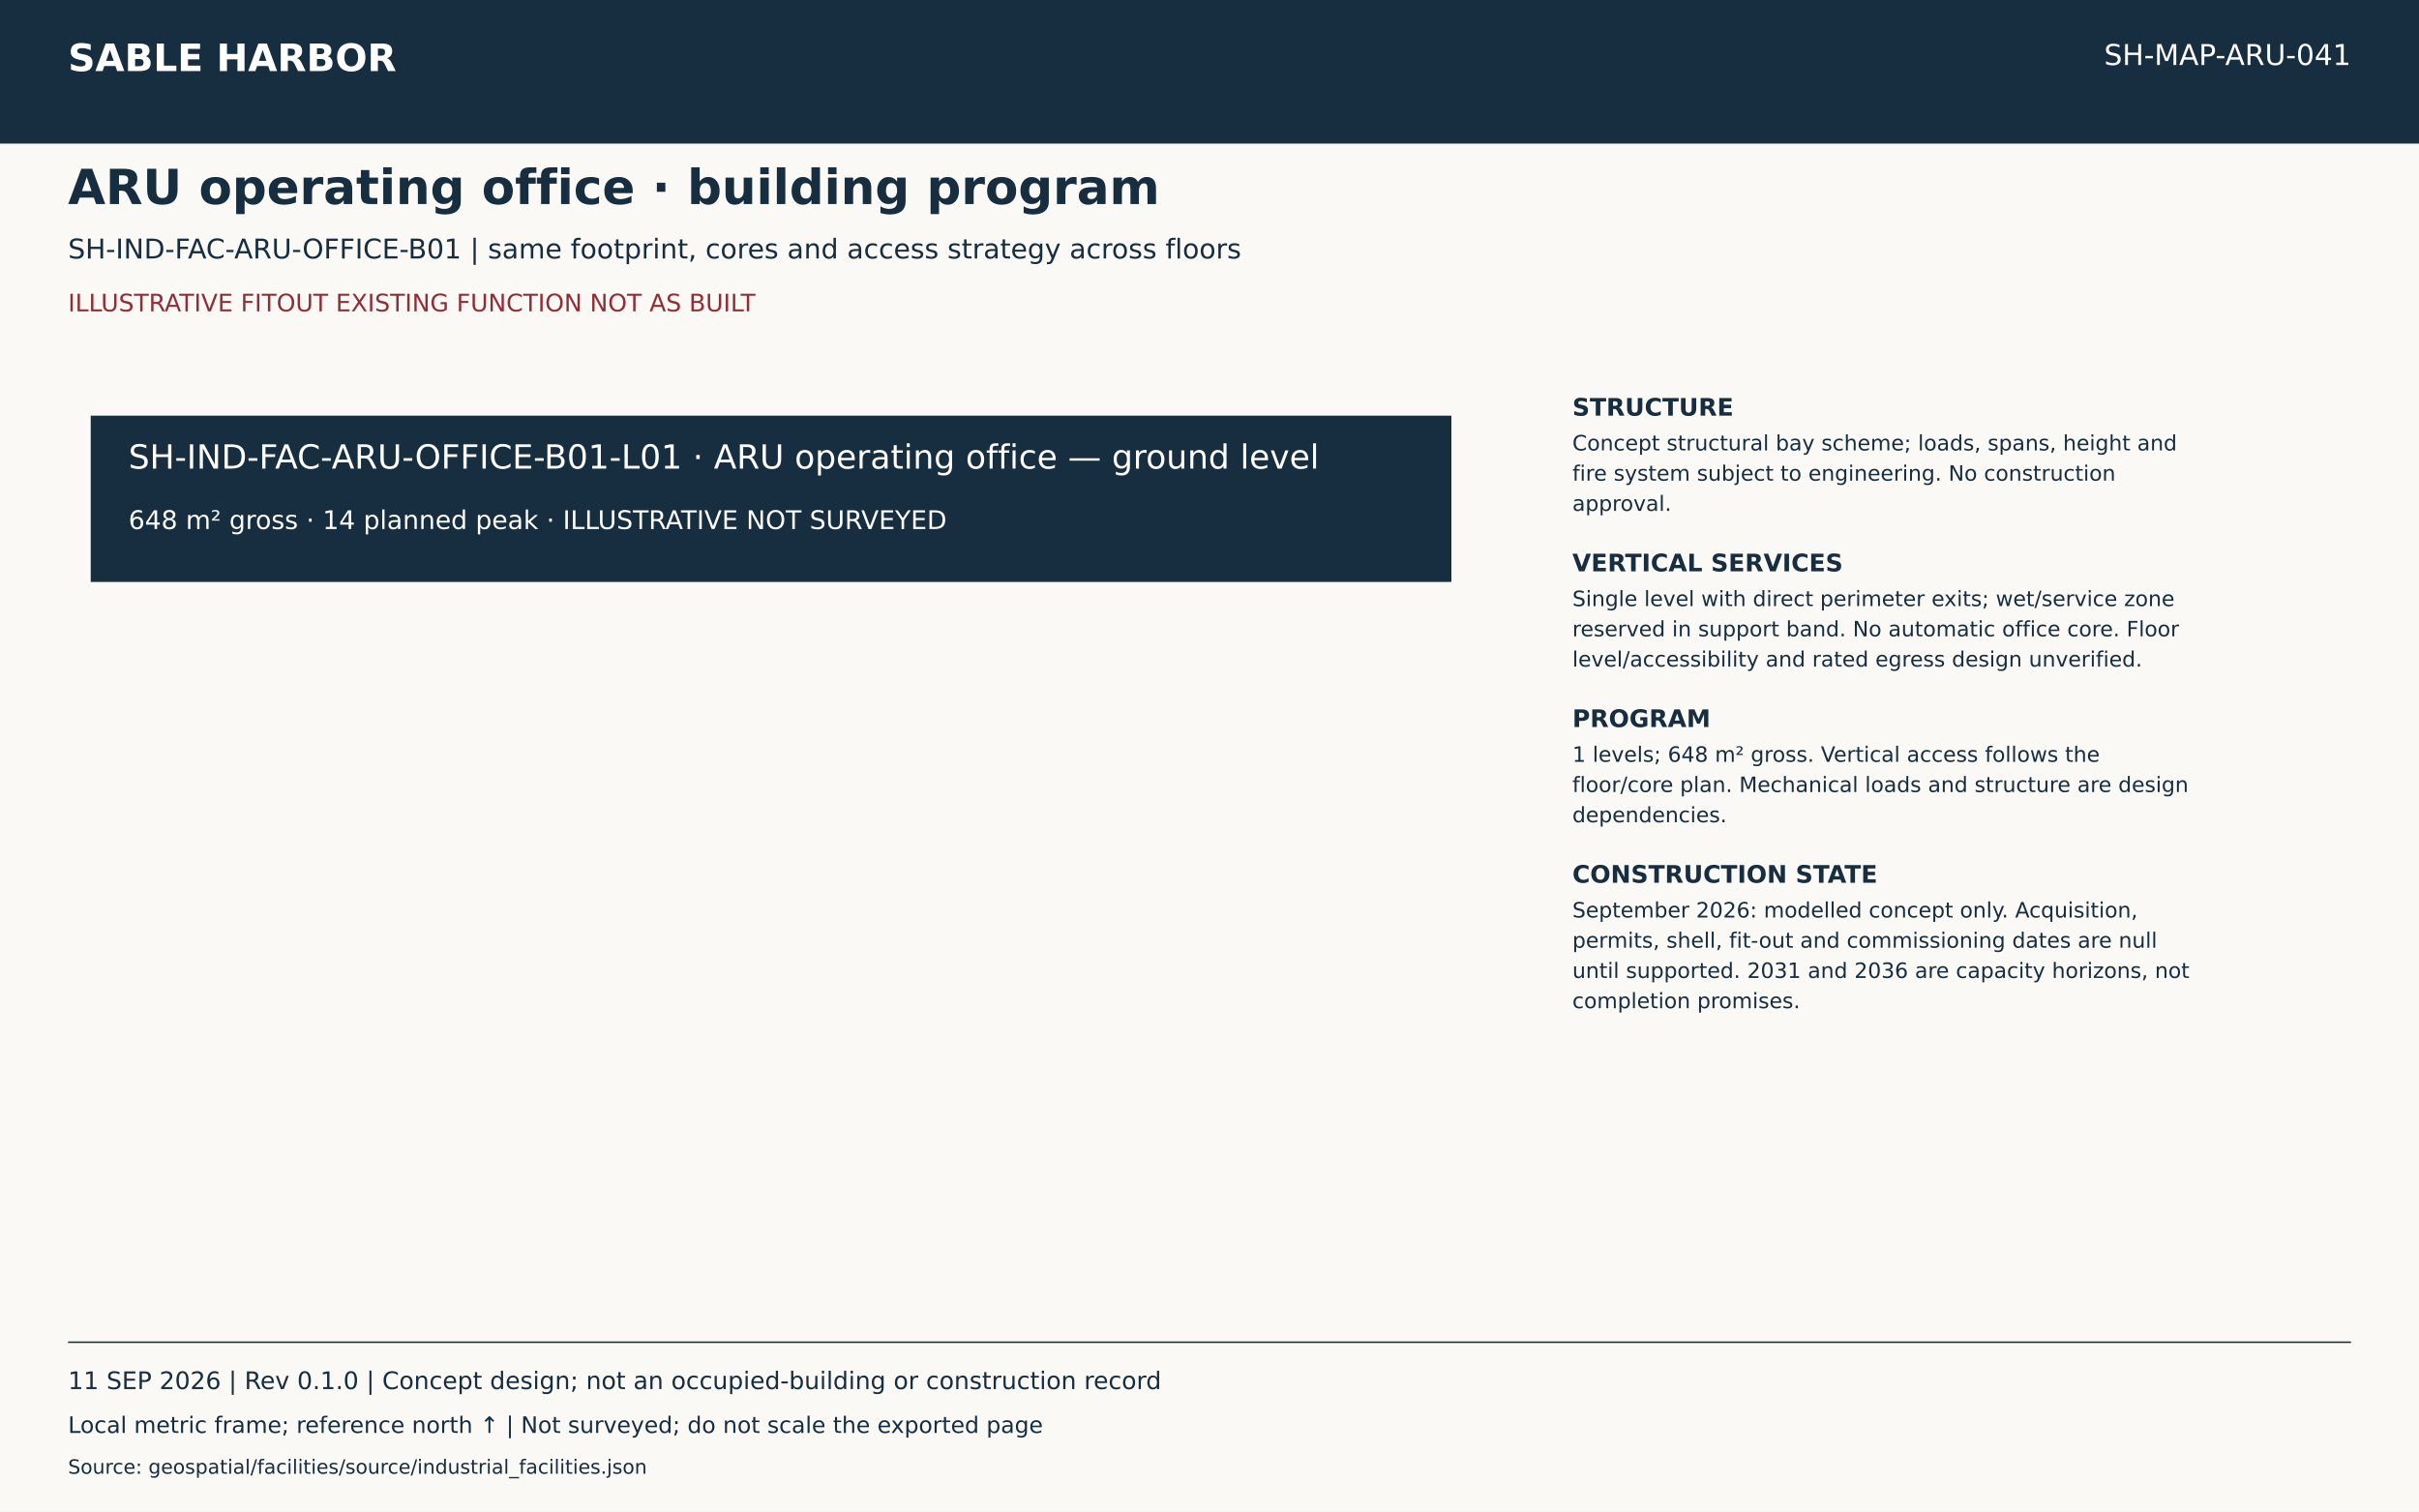
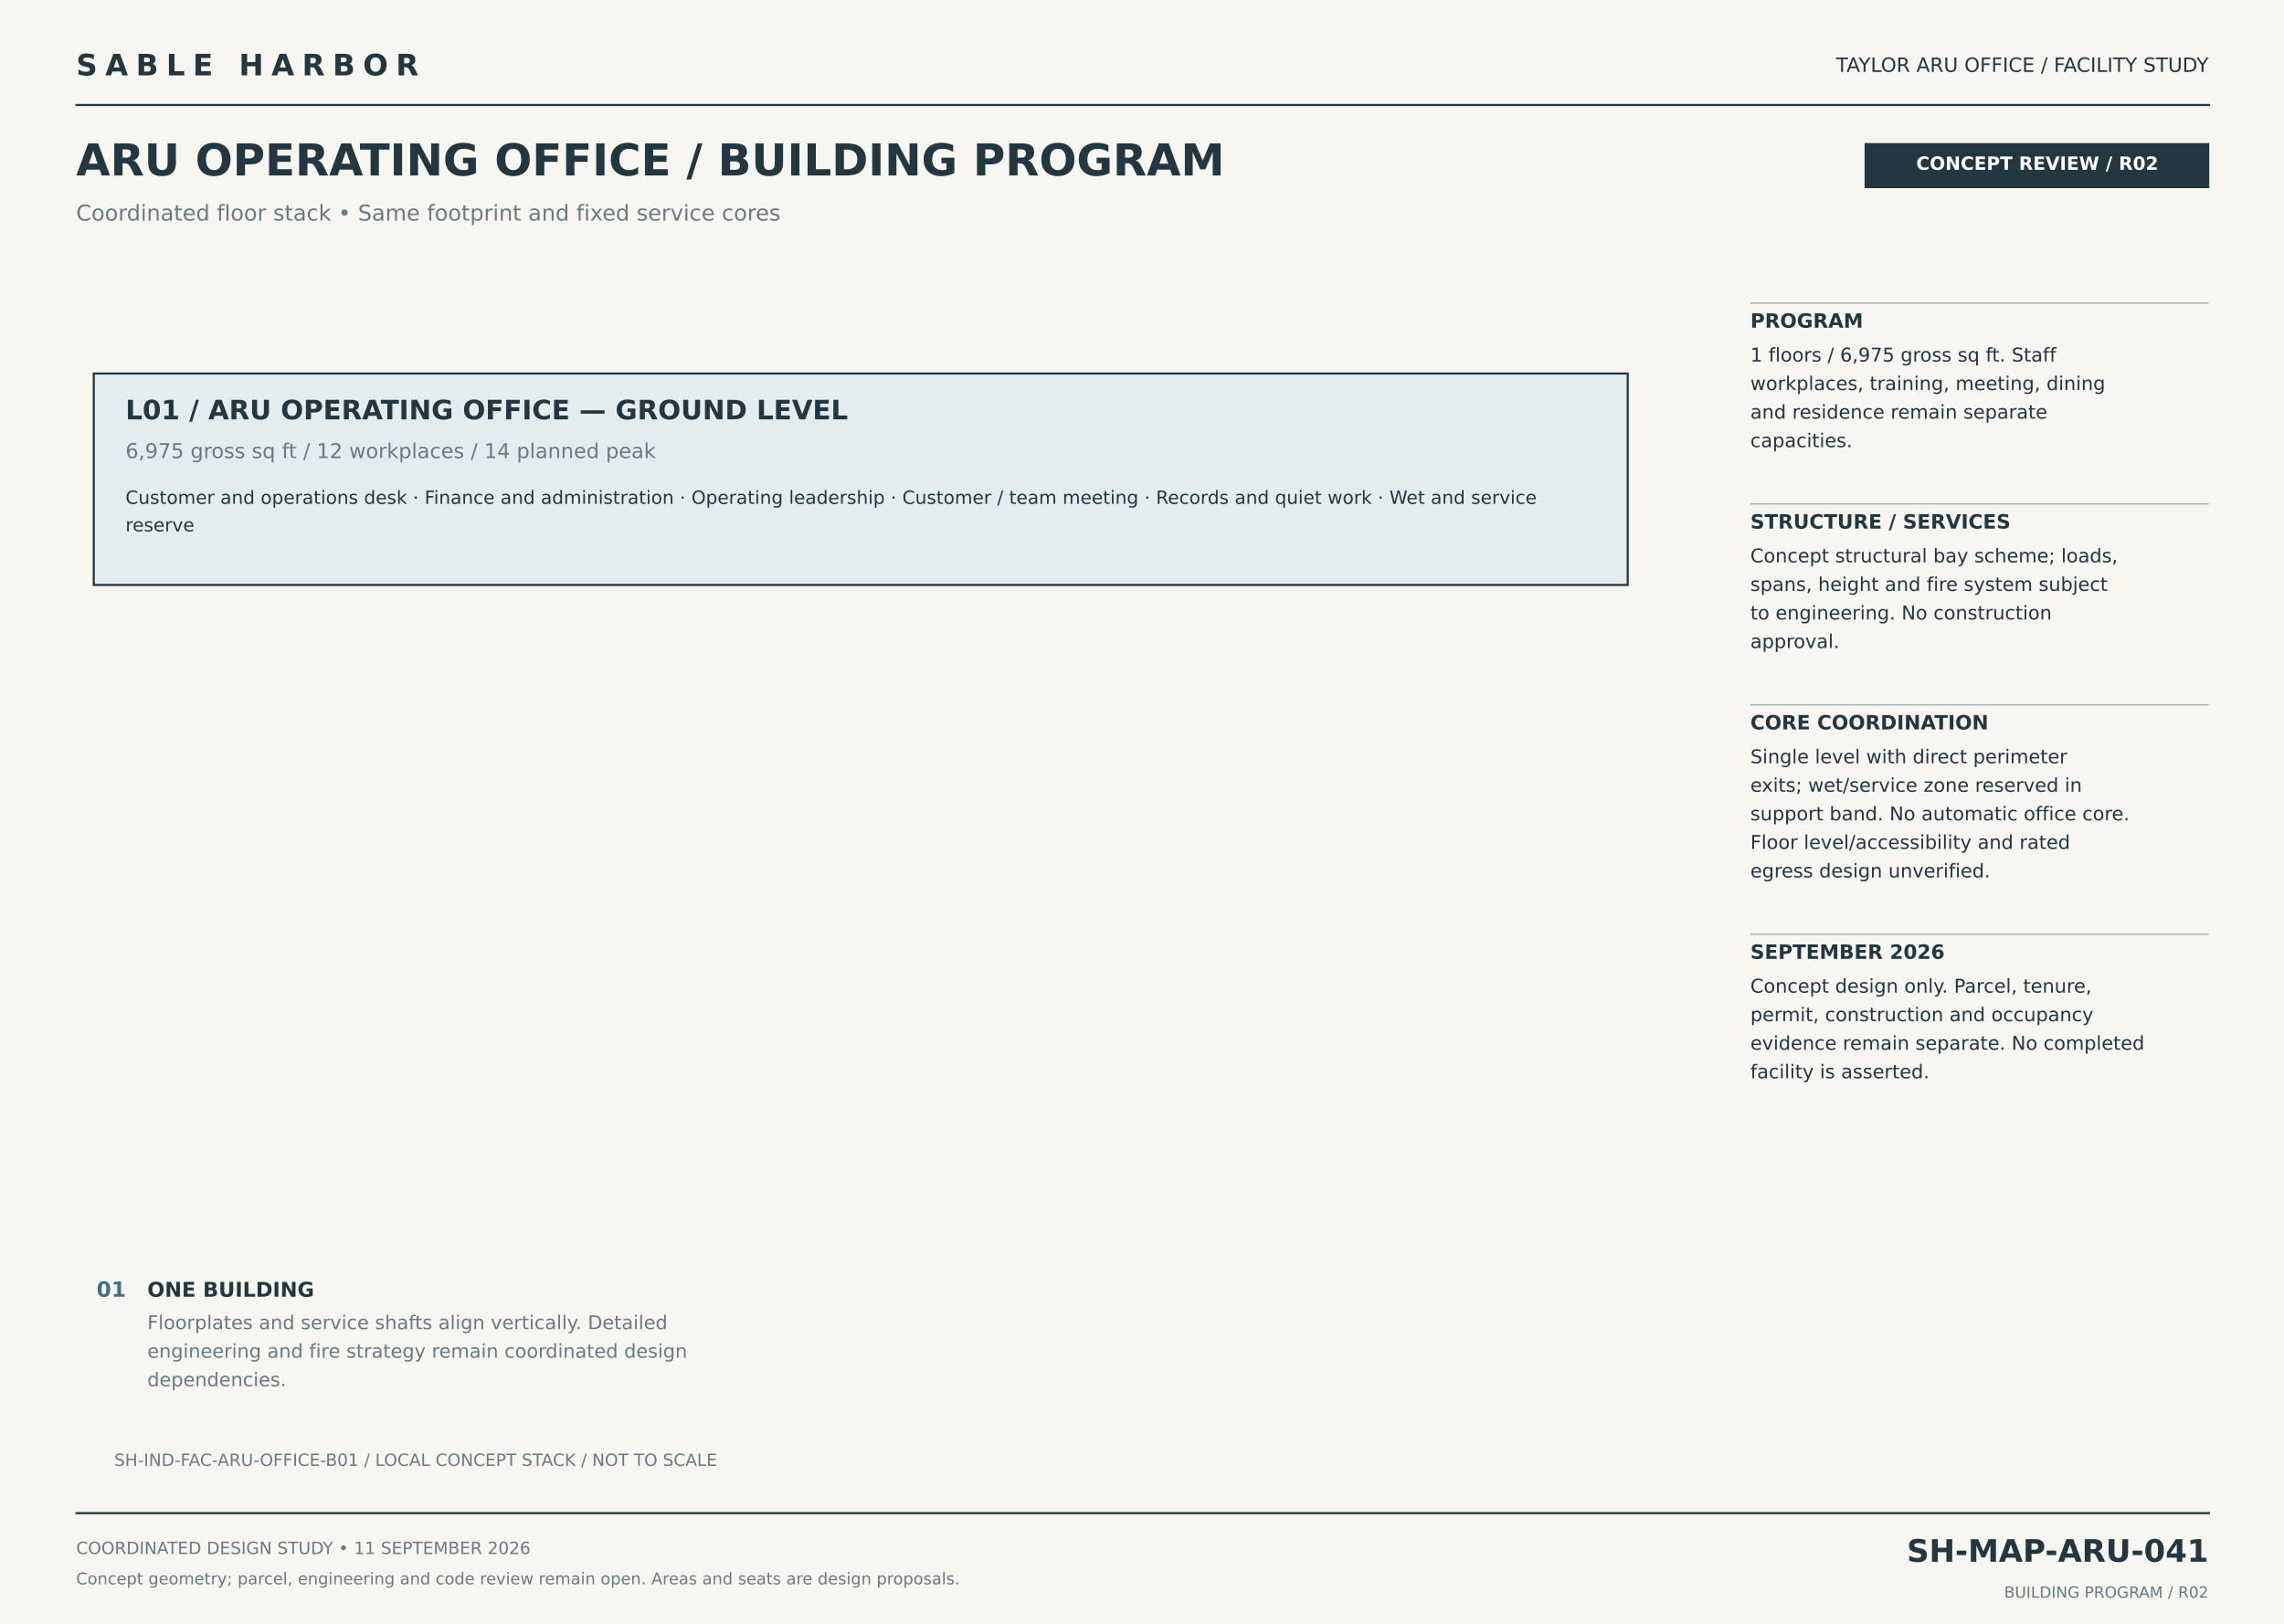
- <svg xmlns="http://www.w3.org/2000/svg" width="1600" height="1000" viewBox="0 0 1600 1000">
-   <style>text{font-family:DejaVu Sans,sans-serif;fill:#172e40} .muted{fill:#637078}</style>
-   <rect x="0" y="0" width="1600" height="1000" fill="#faf9f5" stroke="none" stroke-width="1" />
-   <rect x="0" y="0" width="1600" height="95" fill="#172e40" stroke="none" stroke-width="1" />
-   <text x="45" y="47" font-size="25" font-weight="bold" text-anchor="start" style="fill:white">SABLE HARBOR</text>
-   <text x="1555" y="43" font-size="19" font-weight="normal" text-anchor="end" style="fill:white">SH-MAP-ARU-041</text>
-   <text x="45" y="135" font-size="32" font-weight="bold" text-anchor="start" style="fill:#172e40">ARU operating office · building program</text>
-   <text x="45" y="171" font-size="18" font-weight="normal" text-anchor="start" style="fill:#172e40">SH-IND-FAC-ARU-OFFICE-B01  |  same footprint, cores and access strategy across floors</text>
-   <text x="45" y="206" font-size="16" font-weight="normal" text-anchor="start" style="fill:#922d35">ILLUSTRATIVE FITOUT EXISTING FUNCTION NOT AS BUILT</text>
-   <path d="M45,888 L1555,888" fill="none" stroke="#172e40" stroke-width="1" />
-   <text x="45" y="919" font-size="16" font-weight="normal" text-anchor="start" style="fill:#172e40">11 SEP 2026  |  Rev 0.1.0  |  Concept design; not an occupied-building or construction record</text>
-   <text x="45" y="948" font-size="15" font-weight="normal" text-anchor="start" style="fill:#172e40">Local metric frame; reference north ↑  |  Not surveyed; do not scale the exported page</text>
-   <text x="45" y="975" font-size="13" font-weight="normal" text-anchor="start" style="fill:#172e40">Source: geospatial/facilities/source/industrial_facilities.json</text>
-   <rect x="60" y="275" width="900" height="110" fill="#172e40" stroke="none" stroke-width="1" />
-   <text x="85" y="310" font-size="22" font-weight="normal" text-anchor="start" style="fill:white">SH-IND-FAC-ARU-OFFICE-B01-L01 · ARU operating office — ground level</text>
-   <text x="85" y="350" font-size="17" font-weight="normal" text-anchor="start" style="fill:white">648 m² gross · 14 planned peak · ILLUSTRATIVE NOT SURVEYED</text>
-   <text x="1040" y="275" font-size="16" font-weight="bold" text-anchor="start" style="fill:#172e40">STRUCTURE</text>
-   <text x="1040" y="298" font-size="14" font-weight="normal" text-anchor="start" style="fill:#172e40">Concept structural bay scheme; loads, spans, height and</text>
-   <text x="1040" y="318" font-size="14" font-weight="normal" text-anchor="start" style="fill:#172e40">fire system subject to engineering. No construction</text>
-   <text x="1040" y="338" font-size="14" font-weight="normal" text-anchor="start" style="fill:#172e40">approval.</text>
-   <text x="1040" y="378" font-size="16" font-weight="bold" text-anchor="start" style="fill:#172e40">VERTICAL SERVICES</text>
-   <text x="1040" y="401" font-size="14" font-weight="normal" text-anchor="start" style="fill:#172e40">Single level with direct perimeter exits; wet/service zone</text>
-   <text x="1040" y="421" font-size="14" font-weight="normal" text-anchor="start" style="fill:#172e40">reserved in support band. No automatic office core. Floor</text>
-   <text x="1040" y="441" font-size="14" font-weight="normal" text-anchor="start" style="fill:#172e40">level/accessibility and rated egress design unverified.</text>
-   <text x="1040" y="481" font-size="16" font-weight="bold" text-anchor="start" style="fill:#172e40">PROGRAM</text>
-   <text x="1040" y="504" font-size="14" font-weight="normal" text-anchor="start" style="fill:#172e40">1 levels; 648 m² gross. Vertical access follows the</text>
-   <text x="1040" y="524" font-size="14" font-weight="normal" text-anchor="start" style="fill:#172e40">floor/core plan. Mechanical loads and structure are design</text>
-   <text x="1040" y="544" font-size="14" font-weight="normal" text-anchor="start" style="fill:#172e40">dependencies.</text>
-   <text x="1040" y="584" font-size="16" font-weight="bold" text-anchor="start" style="fill:#172e40">CONSTRUCTION STATE</text>
-   <text x="1040" y="607" font-size="14" font-weight="normal" text-anchor="start" style="fill:#172e40">September 2026: modelled concept only. Acquisition,</text>
-   <text x="1040" y="627" font-size="14" font-weight="normal" text-anchor="start" style="fill:#172e40">permits, shell, fit-out and commissioning dates are null</text>
-   <text x="1040" y="647" font-size="14" font-weight="normal" text-anchor="start" style="fill:#172e40">until supported. 2031 and 2036 are capacity horizons, not</text>
-   <text x="1040" y="667" font-size="14" font-weight="normal" text-anchor="start" style="fill:#172e40">completion promises.</text>
+ <svg xmlns="http://www.w3.org/2000/svg" width="3240" height="2304" viewBox="0 0 3240 2304">
+   <style>text{font-family:DejaVu Sans,sans-serif}</style>
+   <rect x="0" y="0" width="3240" height="2304" fill="#f7f6f1" stroke="none" stroke-width="2" />
+   <text x="108" y="107" font-size="42" fill="#223740" font-weight="bold" text-anchor="start" letter-spacing="11">SABLE HARBOR</text>
+   <text x="3133" y="102" font-size="28" fill="#223740" font-weight="normal" text-anchor="end">TAYLOR ARU OFFICE / FACILITY STUDY</text>
+   <path d="M107,149 L3135,149" fill="none" stroke="#223740" stroke-width="3" />
+   <text x="108" y="249" font-size="62.5" fill="#223740" font-weight="bold" text-anchor="start">ARU OPERATING OFFICE / BUILDING PROGRAM</text>
+   <text x="108" y="313" font-size="31" fill="#687b80" font-weight="normal" text-anchor="start">Coordinated floor stack  •  Same footprint and fixed service cores</text>
+   <rect x="2645" y="203" width="489" height="64" fill="#223740" stroke="none" stroke-width="2" />
+   <text x="2890" y="241" font-size="26" fill="white" font-weight="bold" text-anchor="middle">CONCEPT REVIEW / R02</text>
+   <path d="M107,2147 L3135,2147" fill="none" stroke="#223740" stroke-width="3" />
+   <text x="108" y="2205" font-size="24" fill="#687b80" font-weight="normal" text-anchor="start">COORDINATED DESIGN STUDY  •  11 SEPTEMBER 2026</text>
+   <text x="108" y="2248" font-size="23" fill="#687b80" font-weight="normal" text-anchor="start">Concept geometry; parcel, engineering and code review remain open. Areas and seats are design proposals.</text>
+   <text x="3133" y="2216" font-size="44" fill="#223740" font-weight="bold" text-anchor="end">SH-MAP-ARU-041</text>
+   <text x="3133" y="2267" font-size="22" fill="#687b80" font-weight="normal" text-anchor="end">BUILDING PROGRAM / R02</text>
+   <rect x="133" y="530" width="2176" height="300" fill="#e3edf0" stroke="#223740" stroke-width="3" />
+   <text x="178" y="595" font-size="38" fill="#223740" font-weight="bold" text-anchor="start">L01 / ARU OPERATING OFFICE — GROUND LEVEL</text>
+   <text x="178" y="650" font-size="29" fill="#687b80" font-weight="normal" text-anchor="start">6,975 gross sq ft  /  12 workplaces  /  14 planned peak</text>
+   <text x="178" y="715" font-size="26" fill="#223740" font-weight="normal" text-anchor="start">Customer and operations desk · Finance and administration · Operating leadership · Customer / team meeting · Records and quiet work · Wet and service</text>
+   <text x="178" y="754" font-size="26" fill="#223740" font-weight="normal" text-anchor="start">reserve</text>
+   <path d="M2483,430 L3133,430" fill="none" stroke="#a5b4b2" stroke-width="2" />
+   <text x="2483" y="465" font-size="28" fill="#223740" font-weight="bold" text-anchor="start">PROGRAM</text>
+   <text x="2483" y="513" font-size="27" fill="#223740" font-weight="normal" text-anchor="start">1 floors / 6,975 gross sq ft. Staff</text>
+   <text x="2483" y="553.5" font-size="27" fill="#223740" font-weight="normal" text-anchor="start">workplaces, training, meeting, dining</text>
+   <text x="2483" y="594" font-size="27" fill="#223740" font-weight="normal" text-anchor="start">and residence remain separate</text>
+   <text x="2483" y="634.5" font-size="27" fill="#223740" font-weight="normal" text-anchor="start">capacities.</text>
+   <path d="M2483,715 L3133,715" fill="none" stroke="#a5b4b2" stroke-width="2" />
+   <text x="2483" y="750" font-size="28" fill="#223740" font-weight="bold" text-anchor="start">STRUCTURE / SERVICES</text>
+   <text x="2483" y="798" font-size="27" fill="#223740" font-weight="normal" text-anchor="start">Concept structural bay scheme; loads,</text>
+   <text x="2483" y="838.5" font-size="27" fill="#223740" font-weight="normal" text-anchor="start">spans, height and fire system subject</text>
+   <text x="2483" y="879" font-size="27" fill="#223740" font-weight="normal" text-anchor="start">to engineering. No construction</text>
+   <text x="2483" y="919.5" font-size="27" fill="#223740" font-weight="normal" text-anchor="start">approval.</text>
+   <path d="M2483,1000 L3133,1000" fill="none" stroke="#a5b4b2" stroke-width="2" />
+   <text x="2483" y="1035" font-size="28" fill="#223740" font-weight="bold" text-anchor="start">CORE COORDINATION</text>
+   <text x="2483" y="1083" font-size="27" fill="#223740" font-weight="normal" text-anchor="start">Single level with direct perimeter</text>
+   <text x="2483" y="1123.5" font-size="27" fill="#223740" font-weight="normal" text-anchor="start">exits; wet/service zone reserved in</text>
+   <text x="2483" y="1164" font-size="27" fill="#223740" font-weight="normal" text-anchor="start">support band. No automatic office core.</text>
+   <text x="2483" y="1204.5" font-size="27" fill="#223740" font-weight="normal" text-anchor="start">Floor level/accessibility and rated</text>
+   <text x="2483" y="1245" font-size="27" fill="#223740" font-weight="normal" text-anchor="start">egress design unverified.</text>
+   <path d="M2483,1325.5 L3133,1325.5" fill="none" stroke="#a5b4b2" stroke-width="2" />
+   <text x="2483" y="1360.5" font-size="28" fill="#223740" font-weight="bold" text-anchor="start">SEPTEMBER 2026</text>
+   <text x="2483" y="1408.5" font-size="27" fill="#223740" font-weight="normal" text-anchor="start">Concept design only. Parcel, tenure,</text>
+   <text x="2483" y="1449" font-size="27" fill="#223740" font-weight="normal" text-anchor="start">permit, construction and occupancy</text>
+   <text x="2483" y="1489.5" font-size="27" fill="#223740" font-weight="normal" text-anchor="start">evidence remain separate. No completed</text>
+   <text x="2483" y="1530" font-size="27" fill="#223740" font-weight="normal" text-anchor="start">facility is asserted.</text>
+   <text x="137" y="1840" font-size="30" fill="#3f7088" font-weight="bold" text-anchor="start">01</text>
+   <text x="209" y="1840" font-size="29" fill="#223740" font-weight="bold" text-anchor="start">ONE BUILDING</text>
+   <text x="209" y="1886" font-size="27" fill="#687b80" font-weight="normal" text-anchor="start">Floorplates and service shafts align vertically. Detailed</text>
+   <text x="209" y="1926.5" font-size="27" fill="#687b80" font-weight="normal" text-anchor="start">engineering and fire strategy remain coordinated design</text>
+   <text x="209" y="1967" font-size="27" fill="#687b80" font-weight="normal" text-anchor="start">dependencies.</text>
+   <text x="162" y="2080" font-size="24" fill="#687b80" font-weight="normal" text-anchor="start">SH-IND-FAC-ARU-OFFICE-B01 / LOCAL CONCEPT STACK / NOT TO SCALE</text>
</svg>
